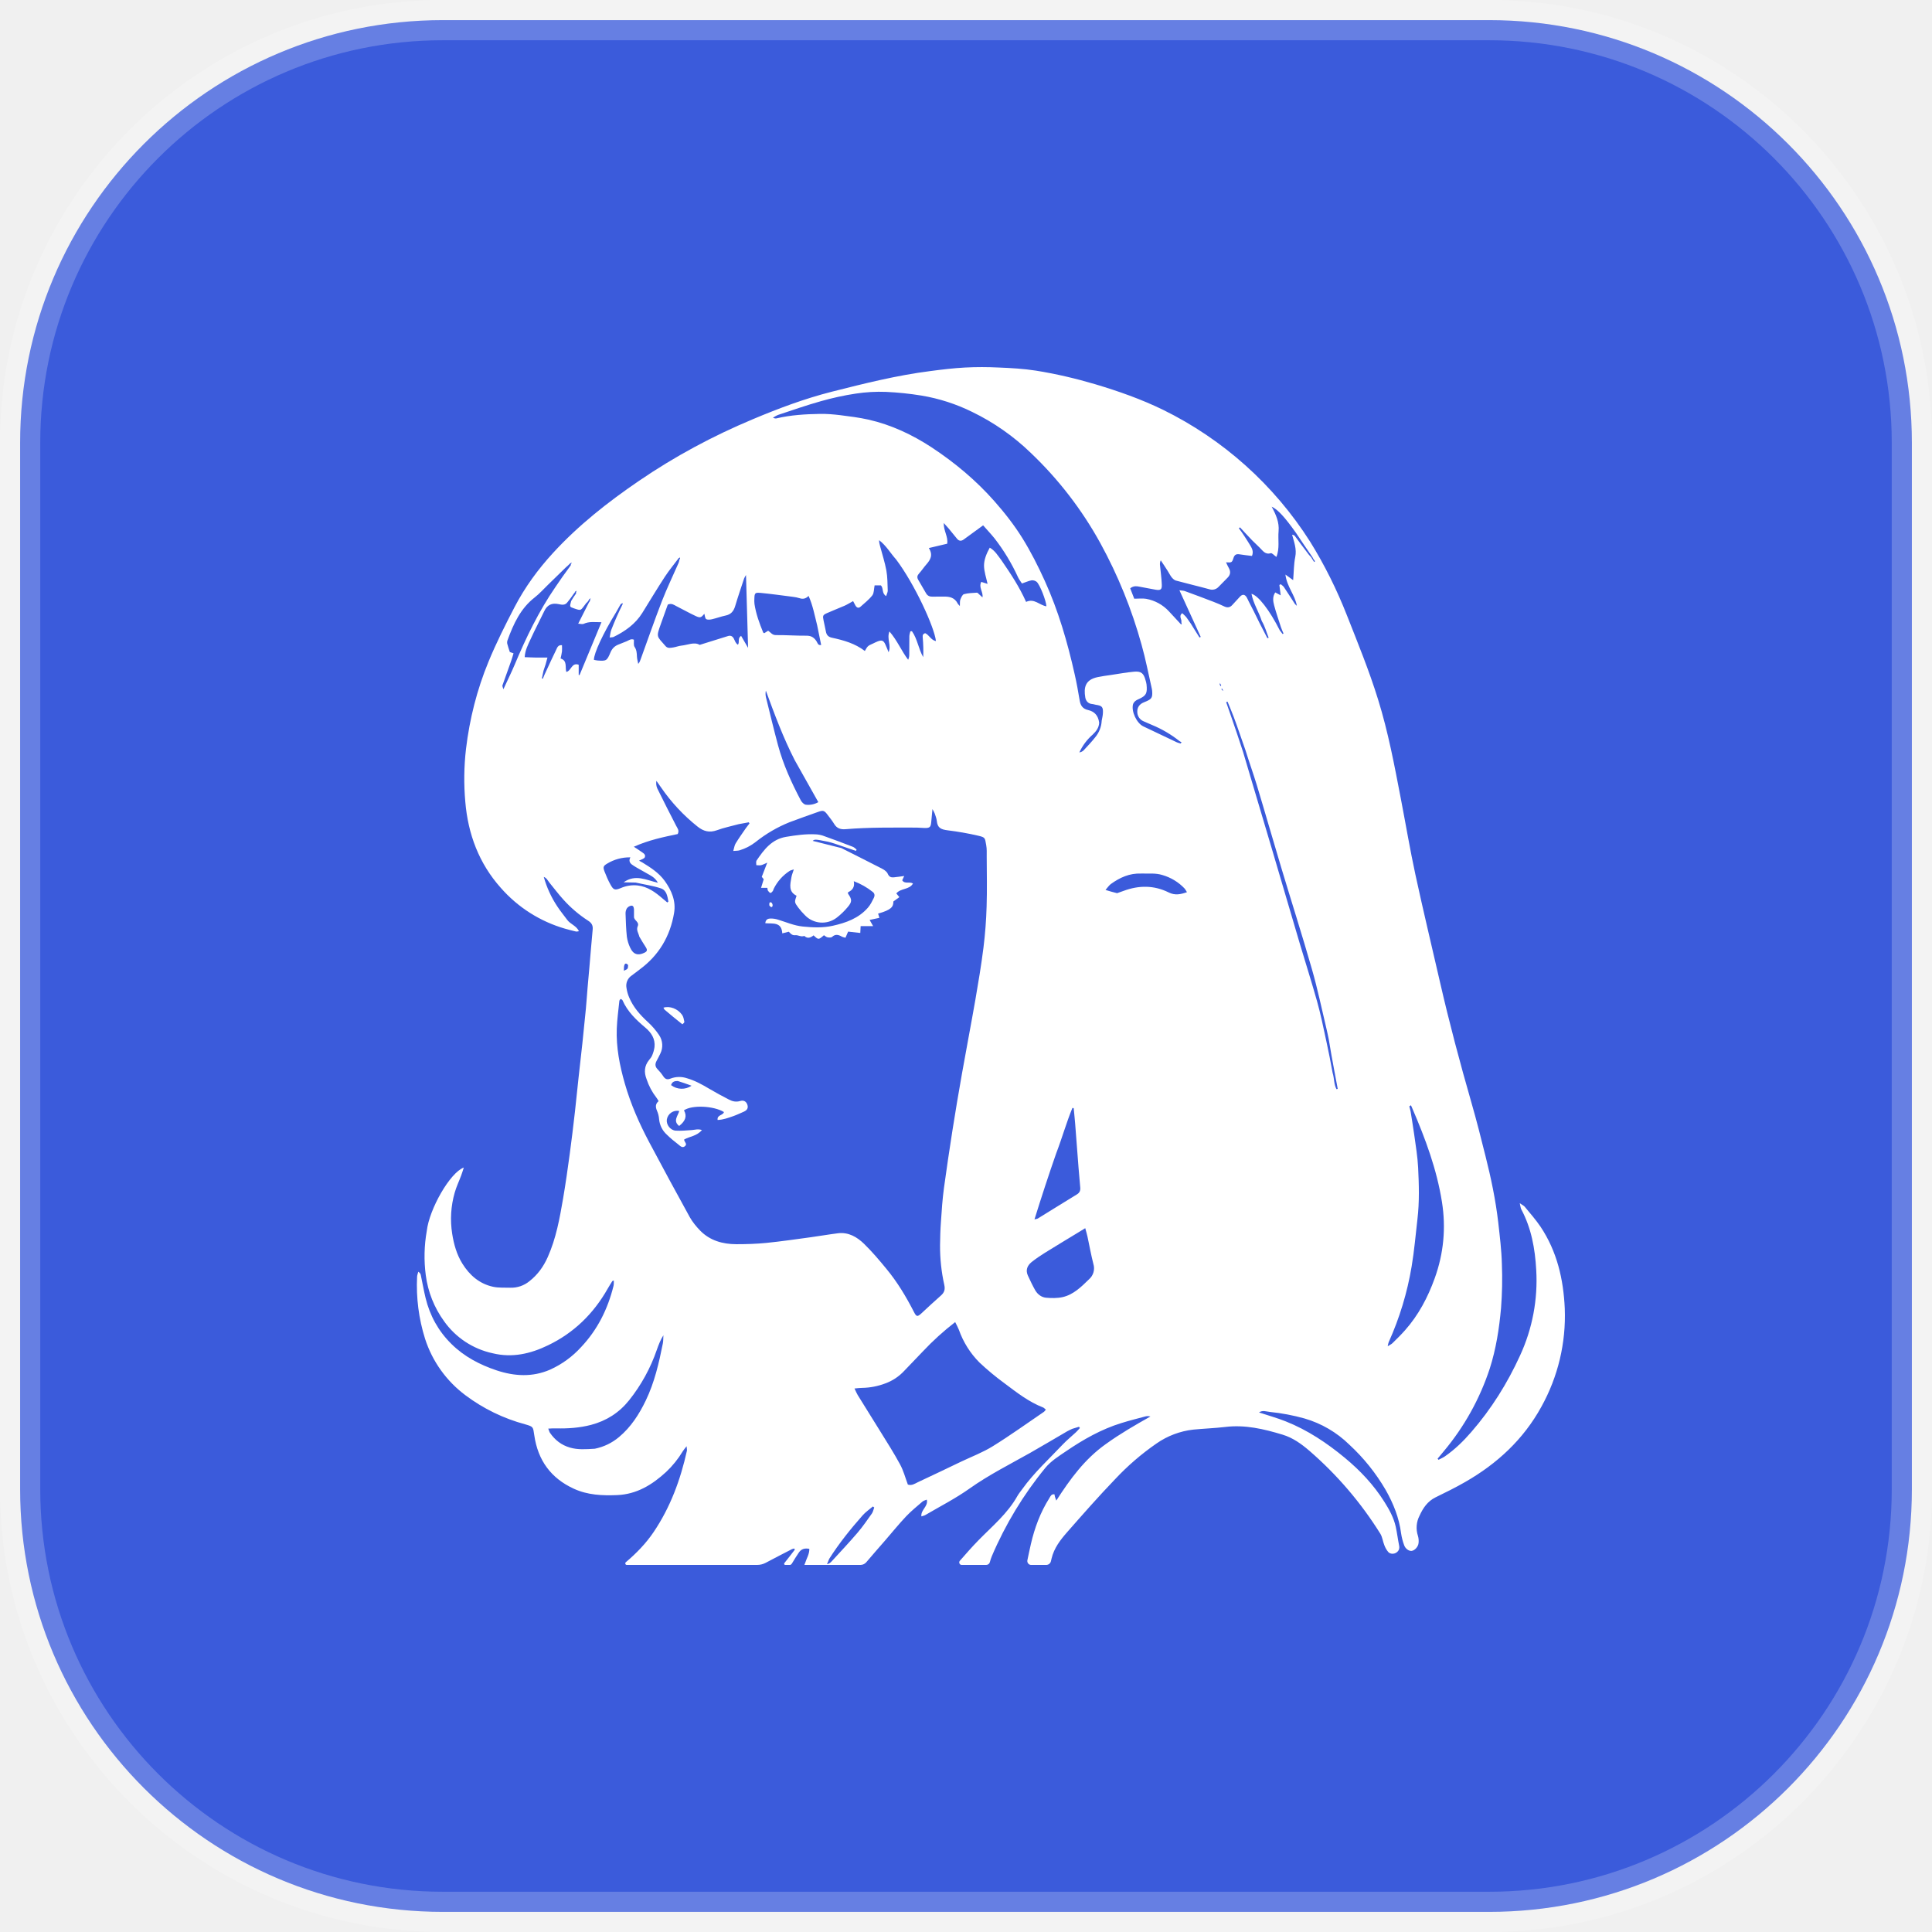
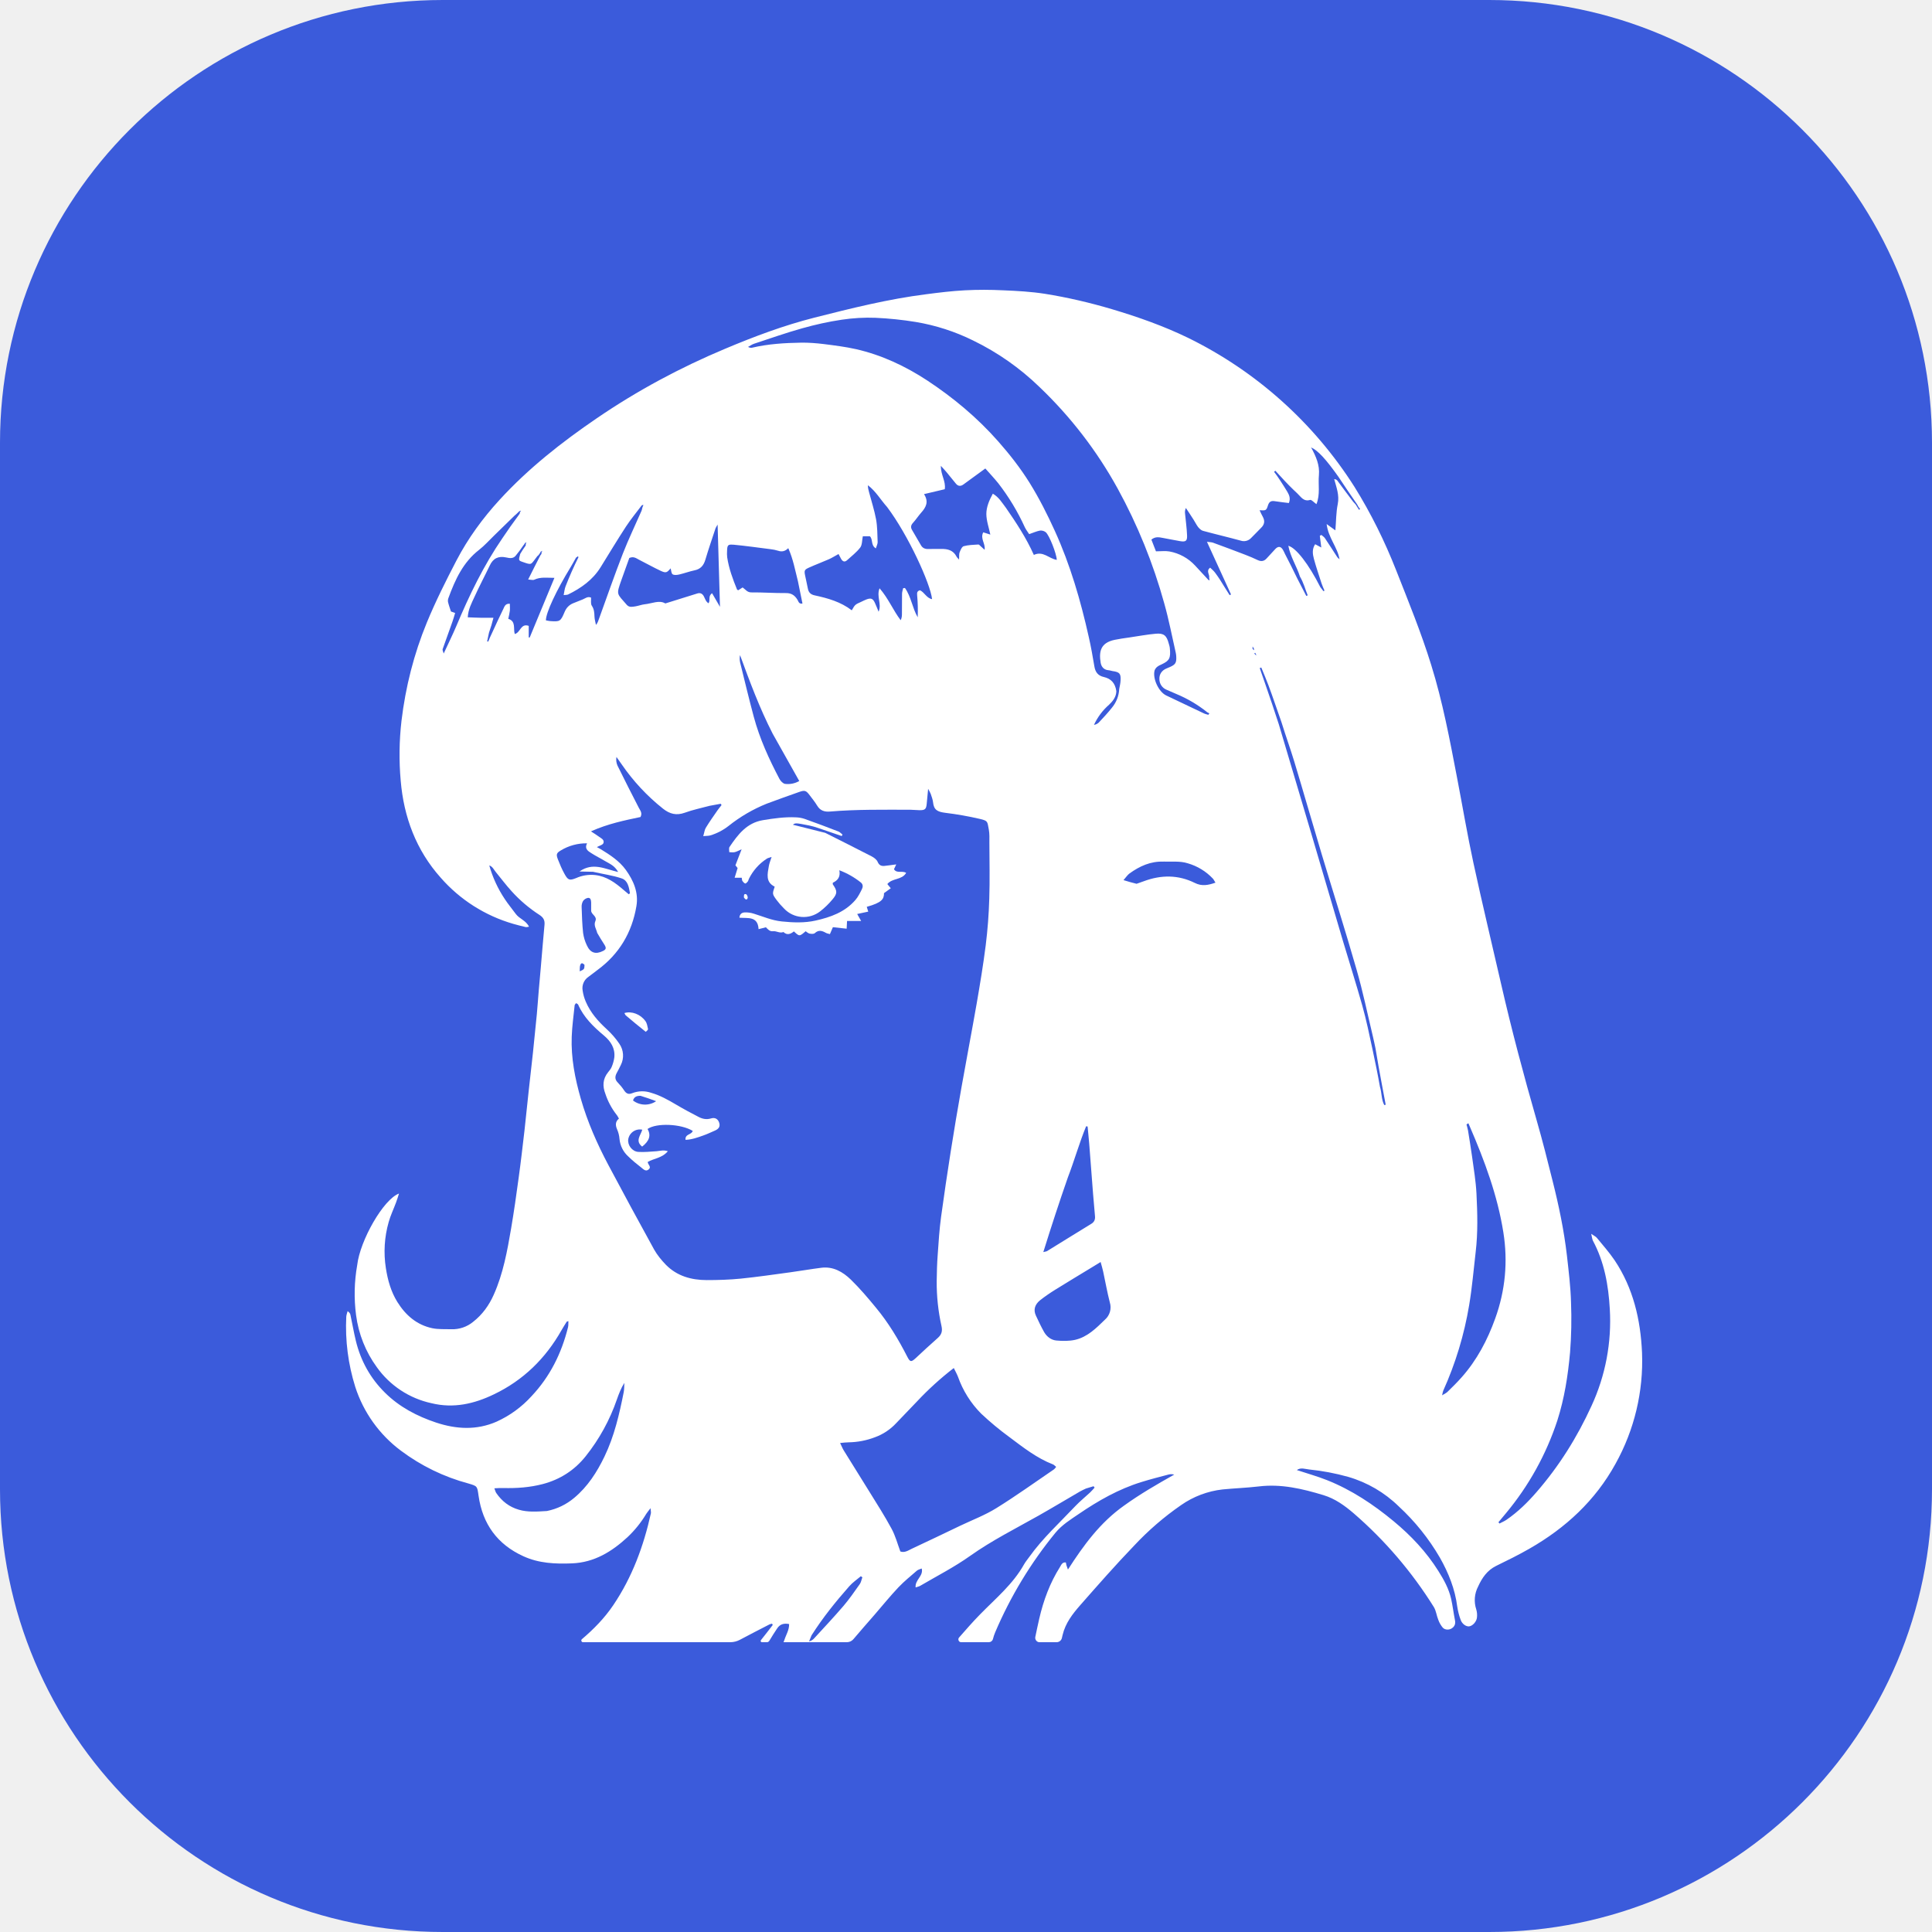
- <svg xmlns="http://www.w3.org/2000/svg" width="48" height="48" viewBox="0 0 48 48" role="img" aria-label="Hermes Agent">
-   <rect x="0.5" y="0.5" width="47" height="47" rx="10.5" fill="#3B5BDB" stroke="#fff" stroke-opacity="0.22" />
-   <g transform="translate(9.12 9.12) scale(1.24)" fill="#fff" fill-rule="evenodd">
+ <svg xmlns="http://www.w3.org/2000/svg" width="48" height="48" viewBox="0 0 48 48" role="img" aria-label="Hermes Agent" font-family="'Inter', sans-serif">
+   <rect width="48" height="48" rx="11" fill="#3B5BDB" />
+   <g transform="translate(7.2 7.2) scale(1.4)" fill="#fff" fill-rule="evenodd">
    <path d="M5.938 12.835c.127-.039.285.02.373.143.028.038.036.092.046.14.003.014-.02.033-.04.05-.124-.098-.24-.194-.354-.291-.011-.01-.016-.027-.025-.042zM8.396 9.412c.195-.032.39-.06.588-.05a.54.54 0 01.148.026c.202.071.402.147.601.224.028.01.05.036.075.055l-.013.027a9.203 9.203 0 01-.26-.089c-.115-.038-.213-.077-.315-.098-.25-.05-.25-.046-.292-.014l.574.144c.275.139.55.276.823.417.042.022.09.057.107.098.026.06.063.076.117.072.066-.006.132-.017.213-.027l-.04.086c.051.08.142.02.216.064-.074.13-.247.09-.334.199l.061.074-.12.087c0 .106-.038.168-.306.243l.026.085-.196.042.07.124h-.25l-.007.137c-.081-.01-.161-.018-.244-.027l-.053.123c-.027-.008-.052-.011-.073-.023-.067-.038-.128-.056-.195.006-.019.017-.063.014-.093.008-.026-.006-.05-.029-.07-.042-.11.095-.11.095-.208.003-.057.046-.12.074-.186.011-.063.027-.123-.02-.178-.014-.07.007-.097-.035-.133-.07l-.13.033c-.013-.236-.194-.19-.34-.203.005-.072.05-.092.095-.094a.474.474 0 01.159.022c.164.05.32.12.496.138.203.021.405.029.601-.015.265-.059.52-.149.707-.365.049-.056.083-.127.117-.195.019-.038.02-.084-.02-.116a1.397 1.397 0 00-.382-.217c.024.12-.031.182-.115.221 0 .014-.004.025 0 .03.08.115.084.16-.007.267a1.39 1.39 0 01-.218.211.477.477 0 01-.641-.05 1.36 1.36 0 01-.133-.152c-.078-.107-.076-.108-.033-.236-.165-.08-.128-.226-.104-.364.008-.05.028-.096.049-.163-.04.014-.067.017-.087.032a.897.897 0 00-.316.357c-.007.016-.01.034-.02.047-.012.015-.034.038-.045.035-.02-.006-.037-.027-.05-.045-.008-.012-.007-.032-.012-.057h-.126l.053-.172a14.82 14.82 0 00-.039-.049l.11-.284c-.06.026-.091.044-.124.051-.03.007-.064 0-.095 0 0-.031-.01-.07.004-.092.149-.22.305-.428.593-.476z" />
    <path d="M8.06 10.788c-.003-.038-.004-.075.037-.062.016.006.034.048.028.067-.01.04-.038.032-.064-.005z" />
    <path d="M11.981.009c.226-.012.453-.011.679 0 .247.01.495.024.74.062.401.064.798.157 1.19.273.463.138.92.299 1.356.511a7.31 7.31 0 012.948 2.642c.292.469.536.963.739 1.479.219.556.446 1.11.623 1.683.204.654.329 1.326.458 1.997.097.504.182 1.01.29 1.511.156.722.329 1.44.494 2.16.186.812.4 1.615.63 2.415.102.355.193.713.282 1.072.11.436.202.876.254 1.323.031.278.066.557.073.837a7.56 7.56 0 01-.017.88c-.037.413-.1.818-.226 1.212a5.017 5.017 0 01-.915 1.649l-.13.156.018.023c.043-.023.088-.041.127-.068.2-.138.373-.307.531-.49.4-.46.721-.973.975-1.529a3.59 3.59 0 00.325-1.72c-.024-.424-.097-.834-.3-1.213-.013-.027-.015-.06-.03-.121.05.035.082.048.101.072.107.13.22.258.315.398.33.494.46 1.052.486 1.64a3.75 3.75 0 01-.47 1.97c-.36.655-.887 1.14-1.526 1.506-.193.111-.394.21-.595.308-.157.078-.248.211-.318.365a.522.522 0 00-.033.406.359.359 0 01.013.139c-.005.077-.077.155-.14.162-.054.006-.125-.043-.15-.116a1.206 1.206 0 01-.06-.233c-.04-.314-.155-.6-.308-.87a3.906 3.906 0 00-.73-.91 2.129 2.129 0 00-.897-.524 4.093 4.093 0 00-.692-.131c-.075-.008-.15-.04-.22.01.18.06.363.11.538.18.434.173.82.43 1.18.728.308.255.58.543.794.884.098.155.186.315.227.496.027.123.042.25.067.375.013.062-.002.109-.053.144-.047.033-.122.034-.163-.01a.455.455 0 01-.08-.14c-.03-.073-.038-.159-.078-.225a7.314 7.314 0 00-1.423-1.664c-.16-.137-.329-.26-.537-.323-.376-.114-.753-.203-1.15-.154-.213.025-.427.032-.64.053a1.6 1.6 0 00-.736.278 5.14 5.14 0 00-.834.72c-.329.342-.642.699-.955 1.055-.136.155-.264.319-.314.531a5.227 5.227 0 00-.012.051.096.096 0 01-.09.076h-.31c-.046 0-.082-.048-.072-.094.023-.108.045-.216.07-.324.075-.325.19-.635.368-.917.024-.039.04-.088.104-.08l.01.049.027.077c.28-.435.571-.834.996-1.135.283-.204.584-.378.89-.55a.196.196 0 00-.098-.002c-.162.043-.325.084-.485.134-.402.124-.764.33-1.11.566-.147.1-.298.193-.414.333a7.314 7.314 0 00-1.07 1.767.845.845 0 00-.04.12.075.075 0 01-.072.056h-.494c-.04 0-.062-.051-.036-.082.123-.14.246-.282.377-.415.275-.281.58-.532.777-.884.027-.048.063-.09.095-.135.238-.333.54-.607.818-.902.082-.086.175-.16.26-.24.029-.027.053-.057.079-.085l-.018-.025-.135.041c-.034.017-.07.031-.102.05-.248.144-.494.292-.743.433-.408.23-.825.439-1.209.711-.281.2-.591.358-.889.533-.02.012-.044.015-.08.028-.015-.135.143-.201.108-.336-.033.014-.064.02-.085.038-.111.096-.227.19-.328.296-.148.157-.284.325-.425.488-.125.143-.25.286-.373.431A.153.153 0 019.89 24H8.762a.316.316 0 00.016-.042c.028-.09.085-.172.083-.28-.091-.018-.162.001-.212.077a4.45 4.45 0 00-.136.215c-.01.016-.024.03-.042.03h-.093c-.019 0-.029-.022-.017-.037.071-.088.14-.178.209-.268.001-.002-.006-.012-.012-.024-.014.004-.03.006-.045.013-.176.09-.352.181-.527.274a.363.363 0 01-.168.042H5.202c-.026 0-.039-.036-.019-.053.21-.178.402-.374.558-.605.335-.496.538-1.047.667-1.629.004-.02-.003-.043-.006-.091-.037.048-.059.072-.076.1a1.943 1.943 0 01-.334.415c-.28.258-.59.448-.983.464-.297.012-.588 0-.865-.127-.46-.21-.722-.57-.794-1.072-.025-.17-.017-.171-.182-.219A3.513 3.513 0 011.97 20.6a2.286 2.286 0 01-.808-1.13 3.569 3.569 0 01-.16-1.245c.002-.034.016-.067.024-.1.032.023.046.043.05.066.033.153.059.308.096.46.086.355.257.664.516.92.258.256.571.419.91.532.358.118.717.138 1.07-.016a1.89 1.89 0 00.621-.452c.328-.348.533-.76.648-1.223.009-.034.005-.071.007-.11-.015.006-.026.006-.03.011-.031.05-.064.1-.093.152-.284.502-.679.887-1.196 1.135-.351.17-.718.255-1.11.159a1.607 1.607 0 01-.971-.64 2.006 2.006 0 01-.368-.924 2.903 2.903 0 01.02-.886c.05-.439.466-1.17.742-1.271-.02.063-.035.112-.053.16-.043.116-.097.227-.13.345a1.901 1.901 0 00-.05.82c.033.212.09.416.204.6.147.236.346.407.62.465.11.023.225.014.338.018a.576.576 0 00.386-.131c.164-.128.282-.292.366-.481.168-.375.24-.777.309-1.179.05-.296.093-.594.133-.893.039-.281.071-.563.104-.845.026-.232.048-.464.074-.696.024-.228.052-.455.076-.683.024-.227.047-.455.069-.683.013-.14.022-.28.034-.42l.037-.417c.022-.25.041-.5.065-.748.008-.082-.02-.132-.09-.177a2.46 2.46 0 01-.492-.418c-.1-.109-.188-.228-.282-.342-.035-.042-.056-.097-.116-.118a2.084 2.084 0 00.275.597c.06.092.131.176.196.265.063.086.182.115.234.226-.028.003-.046.01-.06.006a4.74 4.74 0 01-.22-.057 2.71 2.71 0 01-1.287-.819c-.435-.487-.656-1.076-.71-1.723a5.206 5.206 0 01.014-1.06c.072-.602.22-1.186.45-1.745.155-.376.338-.741.526-1.102.205-.393.466-.75.765-1.076.512-.559 1.104-1.024 1.726-1.448.717-.49 1.478-.898 2.277-1.233C8.244.828 8.767.632 9.31.494c.655-.166 1.31-.33 1.982-.415.229-.03.458-.058.688-.07zm-1.847 22.82c-.07.06-.147.111-.207.18-.238.27-.464.549-.668.869l-.044.108a.177.177 0 00.093-.057c.174-.19.351-.378.519-.574.104-.122.195-.255.288-.386.024-.034.03-.08.046-.12l-.027-.02zm1.65-3.695a5.51 5.51 0 00-.653.593l-.37.386a.963.963 0 01-.377.25 1.372 1.372 0 01-.467.09c-.044 0-.087.006-.151.012.028.058.043.097.064.131.15.242.301.482.45.724.136.22.276.438.399.666.068.125.105.267.156.404.077.027.14-.018.202-.048.29-.135.579-.274.867-.412.213-.101.437-.186.636-.31.347-.215.68-.455 1.018-.685.015-.01.026-.028.042-.046-.023-.019-.038-.037-.056-.044-.287-.111-.527-.3-.77-.482a5.319 5.319 0 01-.506-.42 1.757 1.757 0 01-.41-.653c-.019-.049-.045-.095-.075-.156zm-5.847.264c-.06.096-.097.194-.132.293a3.38 3.38 0 01-.555 1.01c-.2.25-.455.412-.762.493-.23.06-.464.076-.7.07-.048-.002-.097.002-.158.005.016.04.021.066.035.085.1.145.23.246.4.295.157.046.316.034.498.023.181-.037.343-.115.485-.234.238-.199.402-.454.536-.732.175-.363.264-.751.342-1.144.01-.053.008-.11.011-.164zm14.945-4.586c.008.029.016.057.027.107.024.155.051.31.072.464.03.219.067.437.078.657.017.344.027.689-.014 1.033-.037.315-.063.633-.116.946a6.153 6.153 0 01-.46 1.518c-.008.018-.01.039-.02.082.047-.03.077-.042.098-.064.085-.083.17-.167.248-.255.271-.305.458-.66.596-1.043.18-.498.228-1.011.145-1.531-.103-.65-.33-1.263-.597-1.881a9.055 9.055 0 00-.024-.055l-.033.022zM5.797 8.29a.26.26 0 00.018.153c.124.251.25.501.379.75.025.049.066.09.03.163-.284.06-.578.119-.88.255.059.038.097.06.132.087.042.032.112.058.09.12-.01.033-.075.048-.117.072.017.01.043.021.067.036.166.102.33.207.447.368.138.192.229.404.188.644-.079.469-.306.85-.69 1.132-.054.04-.106.083-.161.122a.243.243 0 00-.103.245.77.77 0 00.055.195c.083.196.22.35.375.492.083.076.159.164.222.257a.37.37 0 01.025.377c-.023.05-.05.099-.076.148-.03.06-.028.111.022.162.041.042.08.089.112.138.038.058.078.079.147.05a.486.486 0 01.333-.006c.16.046.302.126.444.21.13.077.264.149.4.219.067.035.14.05.219.026.071-.022.124.01.145.076.02.064-.003.108-.074.139-.07.03-.137.063-.209.088-.1.035-.201.073-.314.077-.013-.107.11-.088.127-.159-.206-.126-.643-.145-.801-.034.063.112.035.21-.096.313-.13-.1-.025-.202.002-.3a.209.209 0 00-.249.17c-.015.101.067.216.178.224.108.007.218-.005.326-.012.06-.005.12-.027.199 0-.103.123-.248.127-.357.19.002.05.07.086.019.131-.053.048-.095-.001-.132-.03-.08-.063-.16-.126-.231-.197a.474.474 0 01-.157-.311.52.52 0 00-.043-.172c-.032-.074-.032-.137.033-.19-.018-.03-.028-.053-.045-.072a1.222 1.222 0 01-.196-.369c-.053-.137-.046-.264.048-.381.024-.03.05-.06.064-.095a.664.664 0 00.047-.168c.017-.165-.064-.287-.182-.387-.186-.156-.36-.322-.46-.551-.005-.011-.024-.017-.037-.026-.011.017-.024.027-.025.038-.019.185-.045.37-.052.557-.014.377.058.743.162 1.104.118.41.289.798.488 1.173.267.502.537 1.002.812 1.5.055.098.13.189.208.27.198.202.452.272.724.273.202 0 .404-.006.605-.026.295-.03.59-.073.884-.113.183-.025.365-.057.548-.08.21-.026.38.073.522.21.16.156.305.327.447.5.22.265.397.56.554.867.05.098.07.1.147.03.13-.121.26-.242.394-.36.067-.059.088-.12.067-.213a3.535 3.535 0 01-.085-.796c.002-.157.006-.314.018-.471.015-.224.03-.45.06-.672a59.114 59.114 0 01.362-2.298c.087-.493.182-.984.268-1.477.06-.347.118-.694.162-1.043.034-.273.055-.55.063-.825.011-.332.003-.665.002-.998 0-.077.004-.155-.01-.23-.028-.142-.01-.155-.162-.19a5.826 5.826 0 00-.607-.107c-.146-.018-.207-.053-.221-.19-.006-.049-.025-.098-.041-.146-.009-.025-.024-.048-.046-.09l-.025.264c-.009.096-.029.116-.127.115-.055 0-.11-.008-.164-.008-.476 0-.952-.008-1.426.032-.095.008-.173-.015-.226-.103-.04-.066-.088-.126-.134-.186-.063-.084-.086-.093-.182-.06-.195.068-.388.138-.582.21a2.71 2.71 0 00-.675.394.986.986 0 01-.323.168c-.033.01-.07.008-.127.013.02-.066.024-.114.047-.15.064-.105.135-.205.205-.306.023-.033.049-.063.073-.095l-.015-.023-.201.037c-.146.04-.296.07-.437.122-.148.053-.266.023-.386-.072a3.623 3.623 0 01-.733-.786l-.093-.132zm8.592 8.963l-.147.09c-.22.134-.44.266-.659.402-.093.058-.184.12-.27.188-.085.07-.124.161-.072.272.047.1.093.2.147.294.047.08.124.138.213.147.11.01.228.012.336-.012.217-.05.372-.205.528-.357a.291.291 0 00.087-.308c-.046-.18-.079-.365-.118-.547-.011-.052-.027-.103-.045-.169zm-.257-2.409c-.12.291-.205.597-.325.91-.151.433-.294.87-.435 1.323.036-.01.054-.01.067-.018.261-.16.522-.324.785-.484.054-.033.071-.078.065-.138-.012-.13-.024-.262-.034-.393l-.068-.886c-.008-.103-.02-.206-.029-.31-.009 0-.017-.002-.026-.004zm3.081-8.13l.099.285c.08.231.159.463.24.714l.58 1.952c.187.63.372 1.262.558 1.893.114.382.235.762.343 1.146.072.257.126.519.186.799.044.206.087.413.127.64.034.106.023.226.077.325l.025-.006-.068-.362c-.038-.206-.077-.412-.113-.638-.015-.07-.029-.141-.046-.211-.095-.396-.177-.796-.29-1.187-.196-.685-.413-1.364-.618-2.046-.165-.549-.322-1.1-.488-1.648-.069-.227-.15-.45-.226-.695l-.117-.336c-.037-.107-.075-.216-.115-.322-.04-.106-.084-.21-.127-.314a7.558 7.558 0 01-.027.01zM6.225 14.304c-.063-.001-.115.014-.134.083a.35.35 0 00.41.012 4.533 4.533 0 00-.276-.095zM5.23 11.98c-.026-.027-.057-.048-.075.002-.012.032-.007.07-.01.113.082-.037.082-.037.085-.115zm.062-1.189a.135.135 0 00-.088.056.197.197 0 00-.025.11c.005.152.01.306.026.457a.751.751 0 00.066.218c.061.136.157.167.288.101.055-.027.06-.054.025-.11a4.52 4.52 0 01-.129-.211c-.015-.068-.066-.131-.033-.207.04-.09-.076-.116-.074-.19V10.874c-.003-.038-.006-.087-.056-.083zm-.017-.968a.867.867 0 00-.467.127c-.076.045-.084.07-.05.158.034.087.07.173.115.254.064.117.09.125.21.077a.657.657 0 01.336-.053c.202.022.357.136.504.264l.092.077c.007-.006.014-.013.022-.018-.019-.105-.035-.226-.149-.264-.157-.053-.324-.075-.508-.117l-.24-.005c.24-.169.452-.044.687.009-.063-.115-.153-.147-.23-.193-.082-.05-.17-.092-.25-.144-.06-.037-.12-.08-.072-.172zm10.233.325c-.23-.01-.427.08-.608.211-.034.026-.06.065-.105.117.087.026.15.046.232.065.044-.015.088-.03.13-.046.306-.114.61-.115.904.031.126.063.237.04.366-.005-.02-.031-.03-.054-.045-.071a.986.986 0 00-.448-.273c-.14-.044-.284-.024-.426-.03zM7.99 6.483a.308.308 0 00.002.133c.08.321.156.643.242.962.104.387.27.75.456 1.103.02.037.061.08.098.087a.404.404 0 00.253-.051l-.472-.84c-.23-.448-.405-.92-.579-1.394zM10.397.497c-.2-.008-.405.004-.603.034-.236.035-.47.087-.7.152-.287.08-.569.18-.852.273-.04.013-.074.038-.11.058.028.014.05.018.07.014.287-.068.58-.085.873-.09.134-.002.269.009.402.025.19.024.382.048.57.09.456.104.874.3 1.265.556.464.306.888.66 1.257 1.078.205.232.395.475.56.739.17.274.315.561.449.856.273.601.456 1.232.6 1.876.04.173.07.348.1.524.017.104.065.167.17.19.122.028.2.105.22.251-.003.102-.06.174-.129.24a1.065 1.065 0 00-.268.358.164.164 0 00.083-.039c.08-.086.162-.172.235-.265a.56.56 0 00.13-.333c.009-.05.022-.1.024-.15.007-.124-.017-.15-.143-.168-.025-.004-.049-.014-.073-.015-.082-.007-.125-.063-.137-.131-.033-.198-.004-.355.247-.408.086-.018.174-.03.26-.042.158-.023.315-.053.473-.067.14-.012.19.033.226.167.008.029.018.057.021.087.019.179-.008.225-.141.288-.027.013-.055.024-.078.042a.148.148 0 00-.051.067c-.039.144.073.382.206.445l.673.32c.023.011.05.015.075.023l.018-.026c-.015-.008-.032-.013-.044-.024a2.27 2.27 0 00-.544-.32 4.898 4.898 0 00-.173-.075.203.203 0 01-.126-.191c-.003-.085.045-.154.128-.187l.059-.025c.099-.044.118-.076.112-.187a.384.384 0 00-.008-.063c-.067-.294-.123-.59-.205-.88a9.478 9.478 0 00-.826-2.036 7.465 7.465 0 00-1.39-1.805 4.536 4.536 0 00-1.177-.824 3.656 3.656 0 00-1.016-.328 6.155 6.155 0 00-.712-.074zm6.719 5.955c.01.014.018.028.038.034l-.022-.044-.016.01zM4.103 3.917a.062.062 0 01-.03.012.455.455 0 01-.04.039c-.01.01-.02.02-.045.04l-.363.354c-.088.085-.17.178-.266.253-.284.22-.425.53-.544.855a.132.132 0 00-.007.071c.013.055.033.108.052.168l.074.026c-.017.056-.03.105-.047.152-.058.164-.118.327-.175.491-.005.015.008.036.019.077.08-.175.158-.33.225-.489.228-.544.484-1.074.819-1.561.09-.133.182-.266.283-.401.004-.006.007-.013.022-.03.001-.016.003-.032.015-.04l.008-.017zm12.976 2.408a.023.023 0 01.009.019.073.073 0 00-.006.01.188.188 0 00.007.02l.018.022c.002-.007.007-.016.005-.021-.003-.01-.012-.018-.02-.038a1.331 1.331 0 01-.013-.012zM4.199 4.48c-.003.004-.008.008-.027.014-.005.013-.011.025-.031.047a2.085 2.085 0 01-.124.167c-.048.07-.116.055-.181.041-.134-.028-.228.016-.287.143-.089.187-.187.37-.273.56-.049.108-.11.216-.118.36.081.003.154.007.228.008h.228a2.563 2.563 0 01-.079.264c-.01.052-.022.103-.033.155l.02.004c.018-.046.037-.092.067-.153.066-.142.13-.285.2-.426.02-.04.034-.1.116-.092 0 .043.004.084 0 .124-.005.045-.017.09-.028.143.141.043.086.174.115.269.102-.022.104-.195.248-.144v.205l.017.002.439-1.059c-.13 0-.246-.02-.358.033-.024.011-.058-.001-.108-.004.075-.15.139-.278.211-.417a.128.128 0 01.025-.036c0-.015-.001-.03.008-.038l.006-.02c-.005.006-.01.011-.028.017-.004.012-.009.024-.026.045a.085.085 0 01-.032.033c-.123.157-.09.164-.258.106-.079-.027-.078-.028-.047-.144.028-.046.056-.093.098-.15 0-.016-.001-.032.007-.042L4.2 4.48zm2.073-.67c-.003.006-.007.011-.027.016-.094.125-.194.246-.28.377-.155.238-.301.481-.451.723-.14.224-.345.368-.575.481-.017.008-.04.006-.079.011.012-.059.016-.109.033-.153a6.076 6.076 0 01.229-.518l-.007-.02a.138.138 0 01-.035.025c-.028.05-.055.1-.093.164-.26.424-.443.817-.442.95.024.004.048.011.073.013.177.013.188.007.26-.165.03-.07.077-.12.147-.15l.175-.07c.044-.018.085-.057.146-.032.003.05-.01.11.014.145.042.062.044.125.047.193.002.049.017.098.026.147.029-.034.039-.065.05-.097.142-.39.277-.782.428-1.17.1-.256.22-.504.33-.756.013-.03.013-.067.03-.092V3.81zm3.987-.34c0 .045.01.084.021.123.042.16.094.318.124.48.024.133.023.27.028.406 0 .033-.019.067-.032.11-.094-.058-.047-.158-.106-.215h-.125c-.015.072-.01.152-.046.2-.066.085-.155.154-.236.227-.043.038-.078.018-.103-.025l-.046-.087c-.065.035-.117.069-.172.093-.116.051-.235.095-.35.147-.085.038-.09.053-.07.147.014.075.034.148.047.223.013.072.05.109.123.124.233.05.462.115.657.265.058-.102.058-.102.168-.151.03-.014.06-.03.092-.042.08-.03.115-.017.15.06.023.048.041.098.066.158.06-.14-.042-.267.017-.416.157.18.24.39.375.567a.235.235 0 00.022-.098c.002-.124 0-.247.002-.371 0-.034.013-.067.02-.1l.032-.003c.11.155.13.354.226.52a3.036 3.036 0 00-.01-.392c-.004-.045 0-.074.05-.088.08.036.116.14.215.158-.03-.275-.423-1.137-.798-1.635-.114-.127-.2-.28-.34-.386zm-2.667.696c-.019.034-.03.05-.037.067-.061.185-.125.37-.18.556-.031.105-.087.169-.195.19-.09.019-.178.052-.268.073-.038.009-.089.015-.118-.003-.024-.016-.025-.069-.036-.106-.064.076-.082.087-.17.047-.133-.062-.262-.135-.393-.201-.048-.025-.093-.063-.17-.03-.043.12-.091.25-.137.382-.099.28-.087.242.095.453.046.048.102.03.154.023.054-.009.106-.03.16-.036.13-.013.26-.08.367-.015.204-.064.387-.122.571-.178.05-.015.089.005.114.054.022.042.034.093.082.121.038-.056-.013-.128.063-.178l.14.241-.042-1.46zm.278.358c-.096-.01-.107.01-.11.108-.002.038-.003.078.002.115.03.2.099.386.174.57.002.006.012.01.022.015l.078-.05c.052.036.081.088.153.088.205-.002.41.014.616.012.099-.001.158.042.205.12.018.03.024.077.088.066l-.08-.394c-.05-.195-.085-.395-.172-.589-.057.057-.114.068-.18.046a.72.72 0 00-.135-.028c-.22-.028-.44-.059-.66-.08zm10.254-1.727c.089.163.155.316.139.491-.016.168.026.342-.044.516-.047-.033-.088-.082-.112-.075-.117.035-.164-.057-.227-.115a4.772 4.772 0 01-.286-.29l-.104-.113a4.856 4.856 0 01-.023.019c.035.046.07.093.11.156.04.064.084.127.122.193.034.058.065.118.031.205-.082-.01-.164-.019-.246-.032-.06-.01-.101 0-.124.07-.031.098-.037.096-.15.09.02.042.036.08.057.116.041.074.03.138-.03.196-.06.06-.118.122-.178.181a.175.175 0 01-.185.046c-.222-.061-.447-.113-.67-.174-.032-.009-.063-.04-.086-.068-.03-.04-.052-.087-.08-.13-.044-.07-.09-.138-.136-.207a.18.18 0 00-.014.105c.012.127.03.253.035.38.005.1-.024.12-.121.104-.104-.017-.206-.04-.31-.058-.064-.012-.131-.028-.202.03l.081.208c.09 0 .166-.01.237.002a.819.819 0 01.458.251c.078.083.154.168.241.26l.018-.005c-.004-.006-.008-.013-.01-.04.014-.056-.062-.118.018-.178.031.03.064.057.088.09.058.078.111.159.169.257l.089.141.024-.013a2093.819 2093.819 0 01-.427-.934c.055.007.083.007.108.016.193.07.385.142.577.216.074.028.147.06.219.094.062.028.112.018.157-.033.05-.056.102-.112.154-.167.05-.051.095-.046.132.014.016.025.026.053.04.08.071.138.143.277.217.433l.159.308.025-.011c-.044-.106-.07-.218-.138-.334-.057-.182-.168-.346-.206-.545.136.034.362.326.567.732l.057.074.018-.011a1.563 1.563 0 01-.052-.127c-.046-.145-.097-.29-.136-.436-.022-.083-.036-.173.022-.26l.109.058-.026-.207.027-.016c.022.02.05.036.065.06.073.108.143.22.215.33.01.016.029.029.043.043-.036-.217-.2-.38-.229-.626l.155.112c.014-.166.012-.319.042-.465.032-.158-.023-.297-.063-.445.024.004.036.006.055.025.092.124.183.249.277.371.02.027.05.047.069.087l.04.063.019-.015a.293.293 0 01-.053-.082 27.922 27.922 0 01-.332-.49c-.221-.311-.363-.467-.485-.521zm-6.57.327c-.003.161.092.275.069.415l-.368.087c.09.139.032.237-.052.331-.05.057-.092.122-.143.178-.037.04-.046.078-.018.126l.16.275c.029.048.072.066.128.064.076-.003.152 0 .228-.001.116-.003.216.022.275.137.006.014.02.024.044.052.004-.059-.003-.098.01-.13.016-.04.04-.099.072-.108.084-.023.173-.024.26-.03.013-.001.027.018.04.029l.071.065c.019-.11-.082-.198-.024-.31l.126.04c-.026-.123-.07-.245-.071-.366 0-.123.051-.243.115-.36.107.062.16.156.234.253.183.265.36.533.494.834.165-.078.27.068.407.088-.003-.106-.133-.441-.197-.492a.142.142 0 00-.102-.028c-.06.011-.119.039-.191.063-.025-.039-.056-.078-.077-.122a3.936 3.936 0 00-.473-.783c-.076-.094-.16-.182-.228-.26l-.391.285c-.049.035-.094.03-.132-.017l-.169-.207c-.025-.03-.053-.059-.097-.108z" />
  </g>
</svg>
